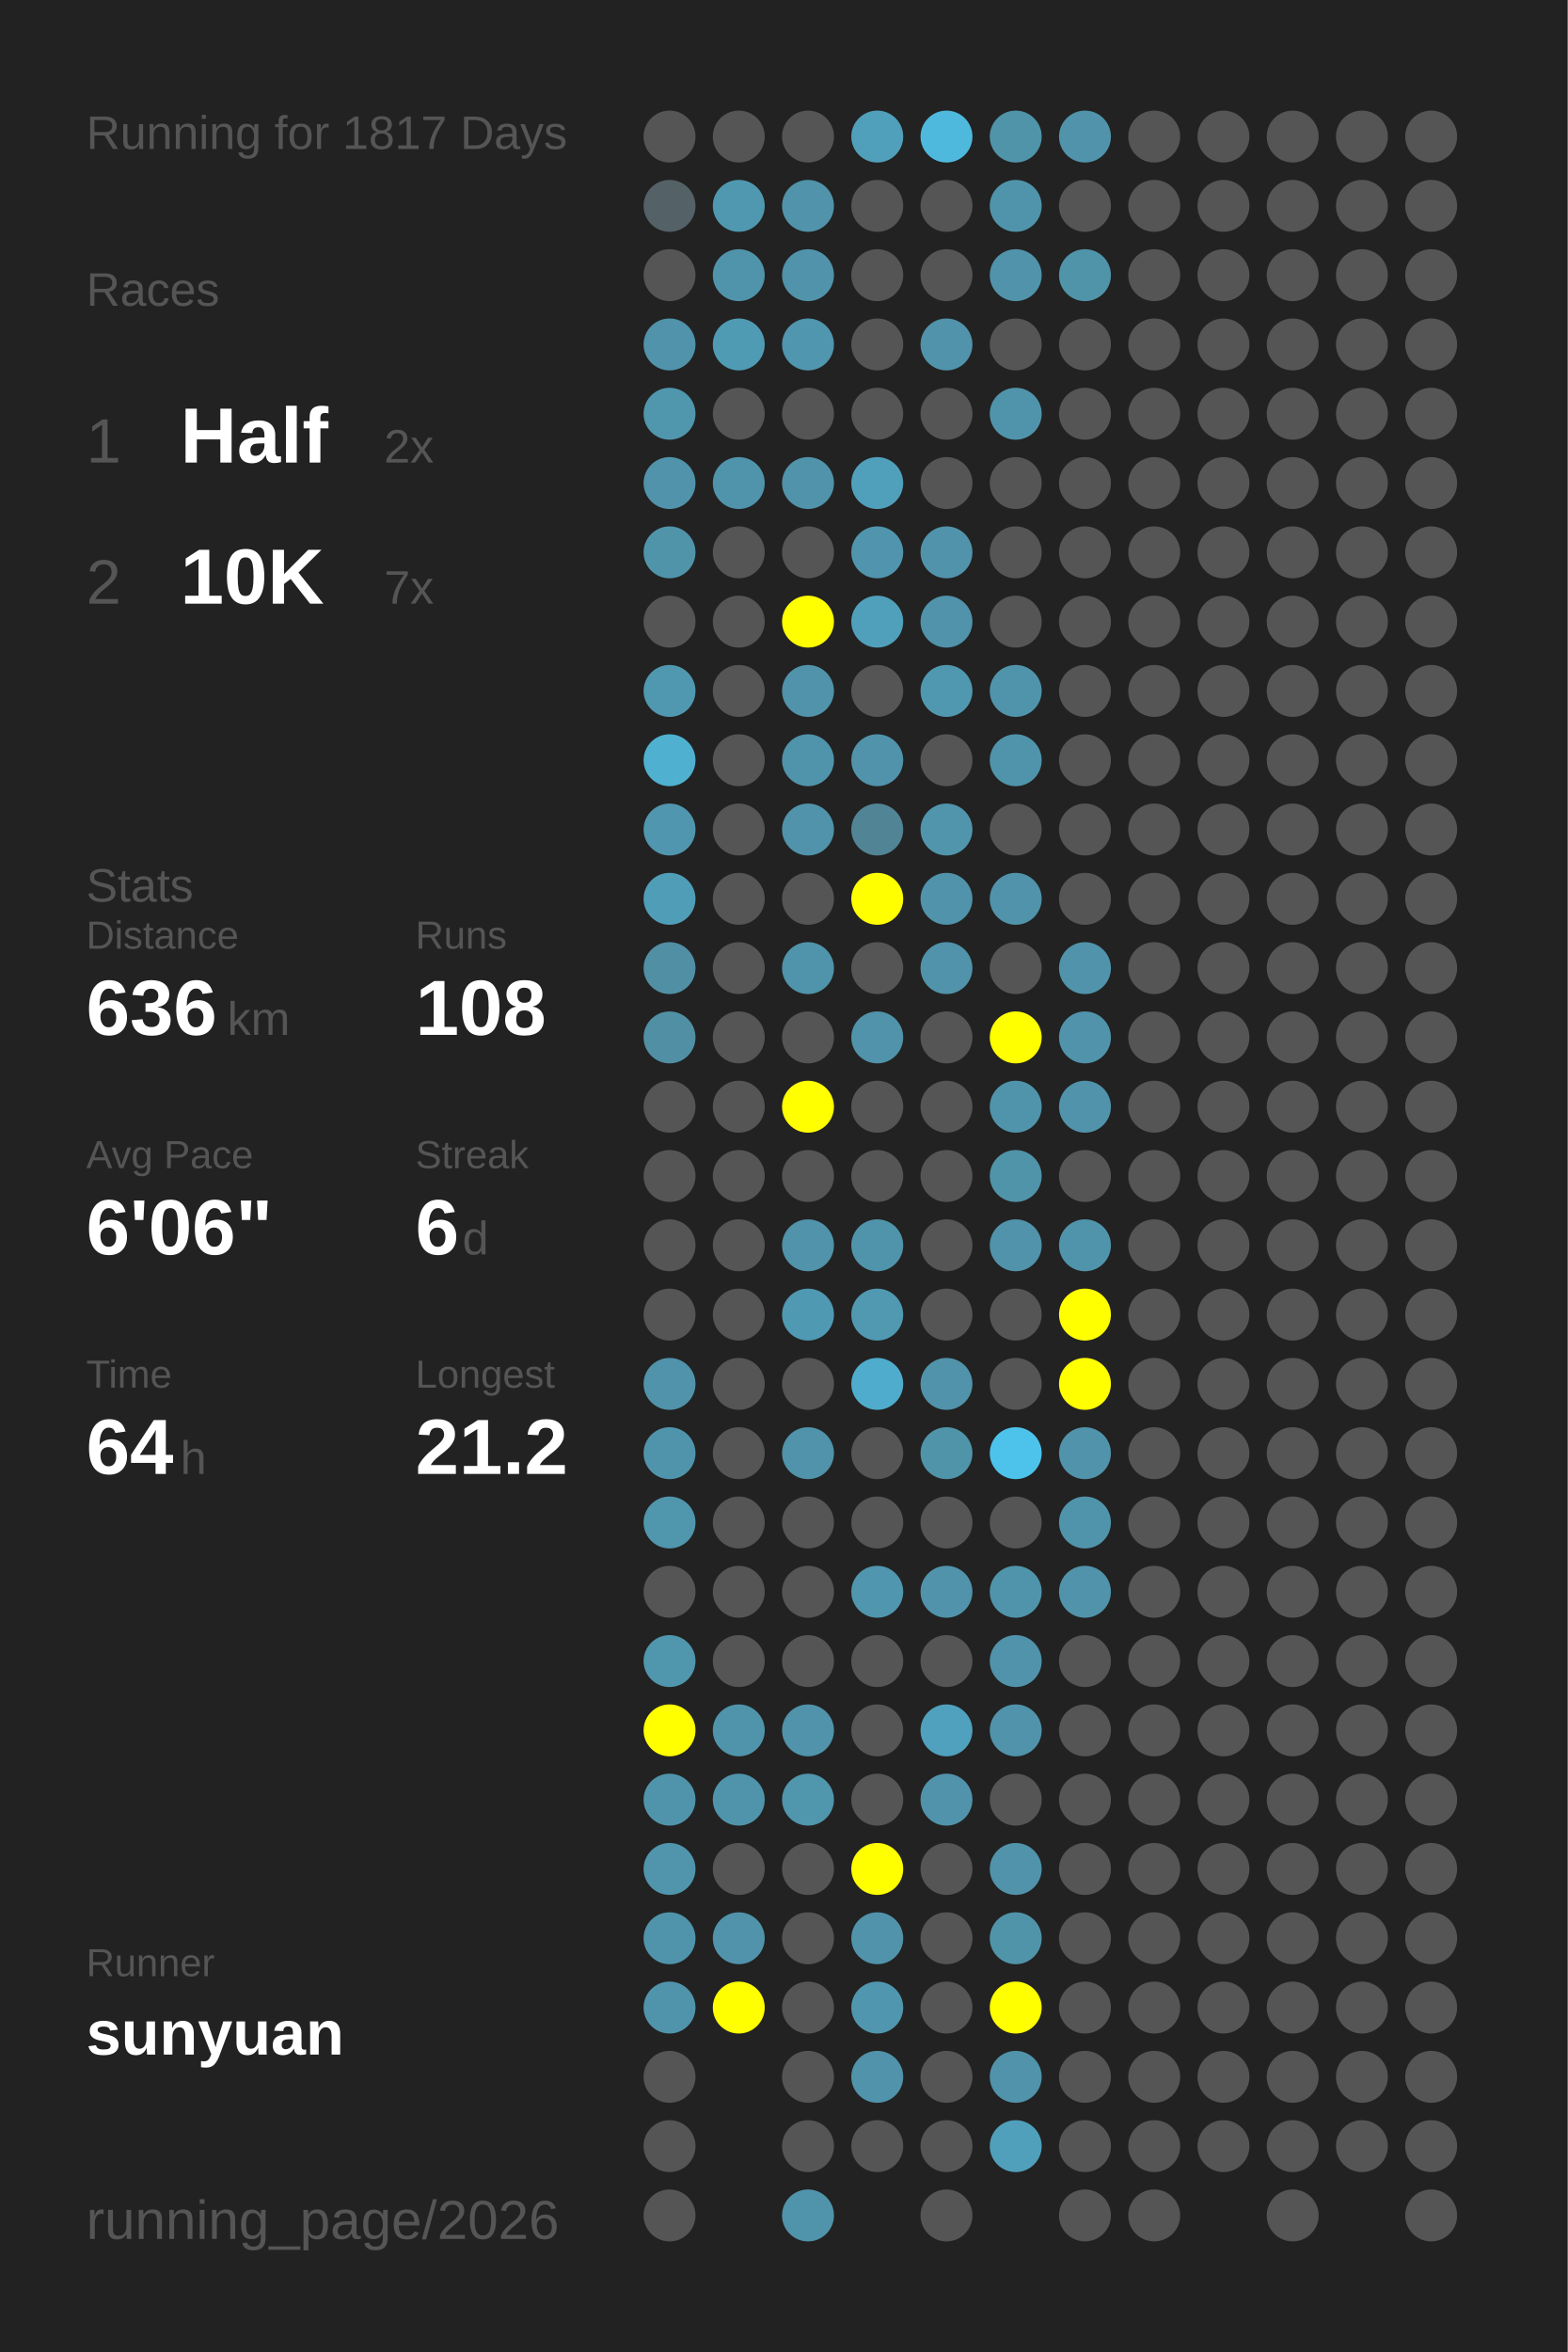
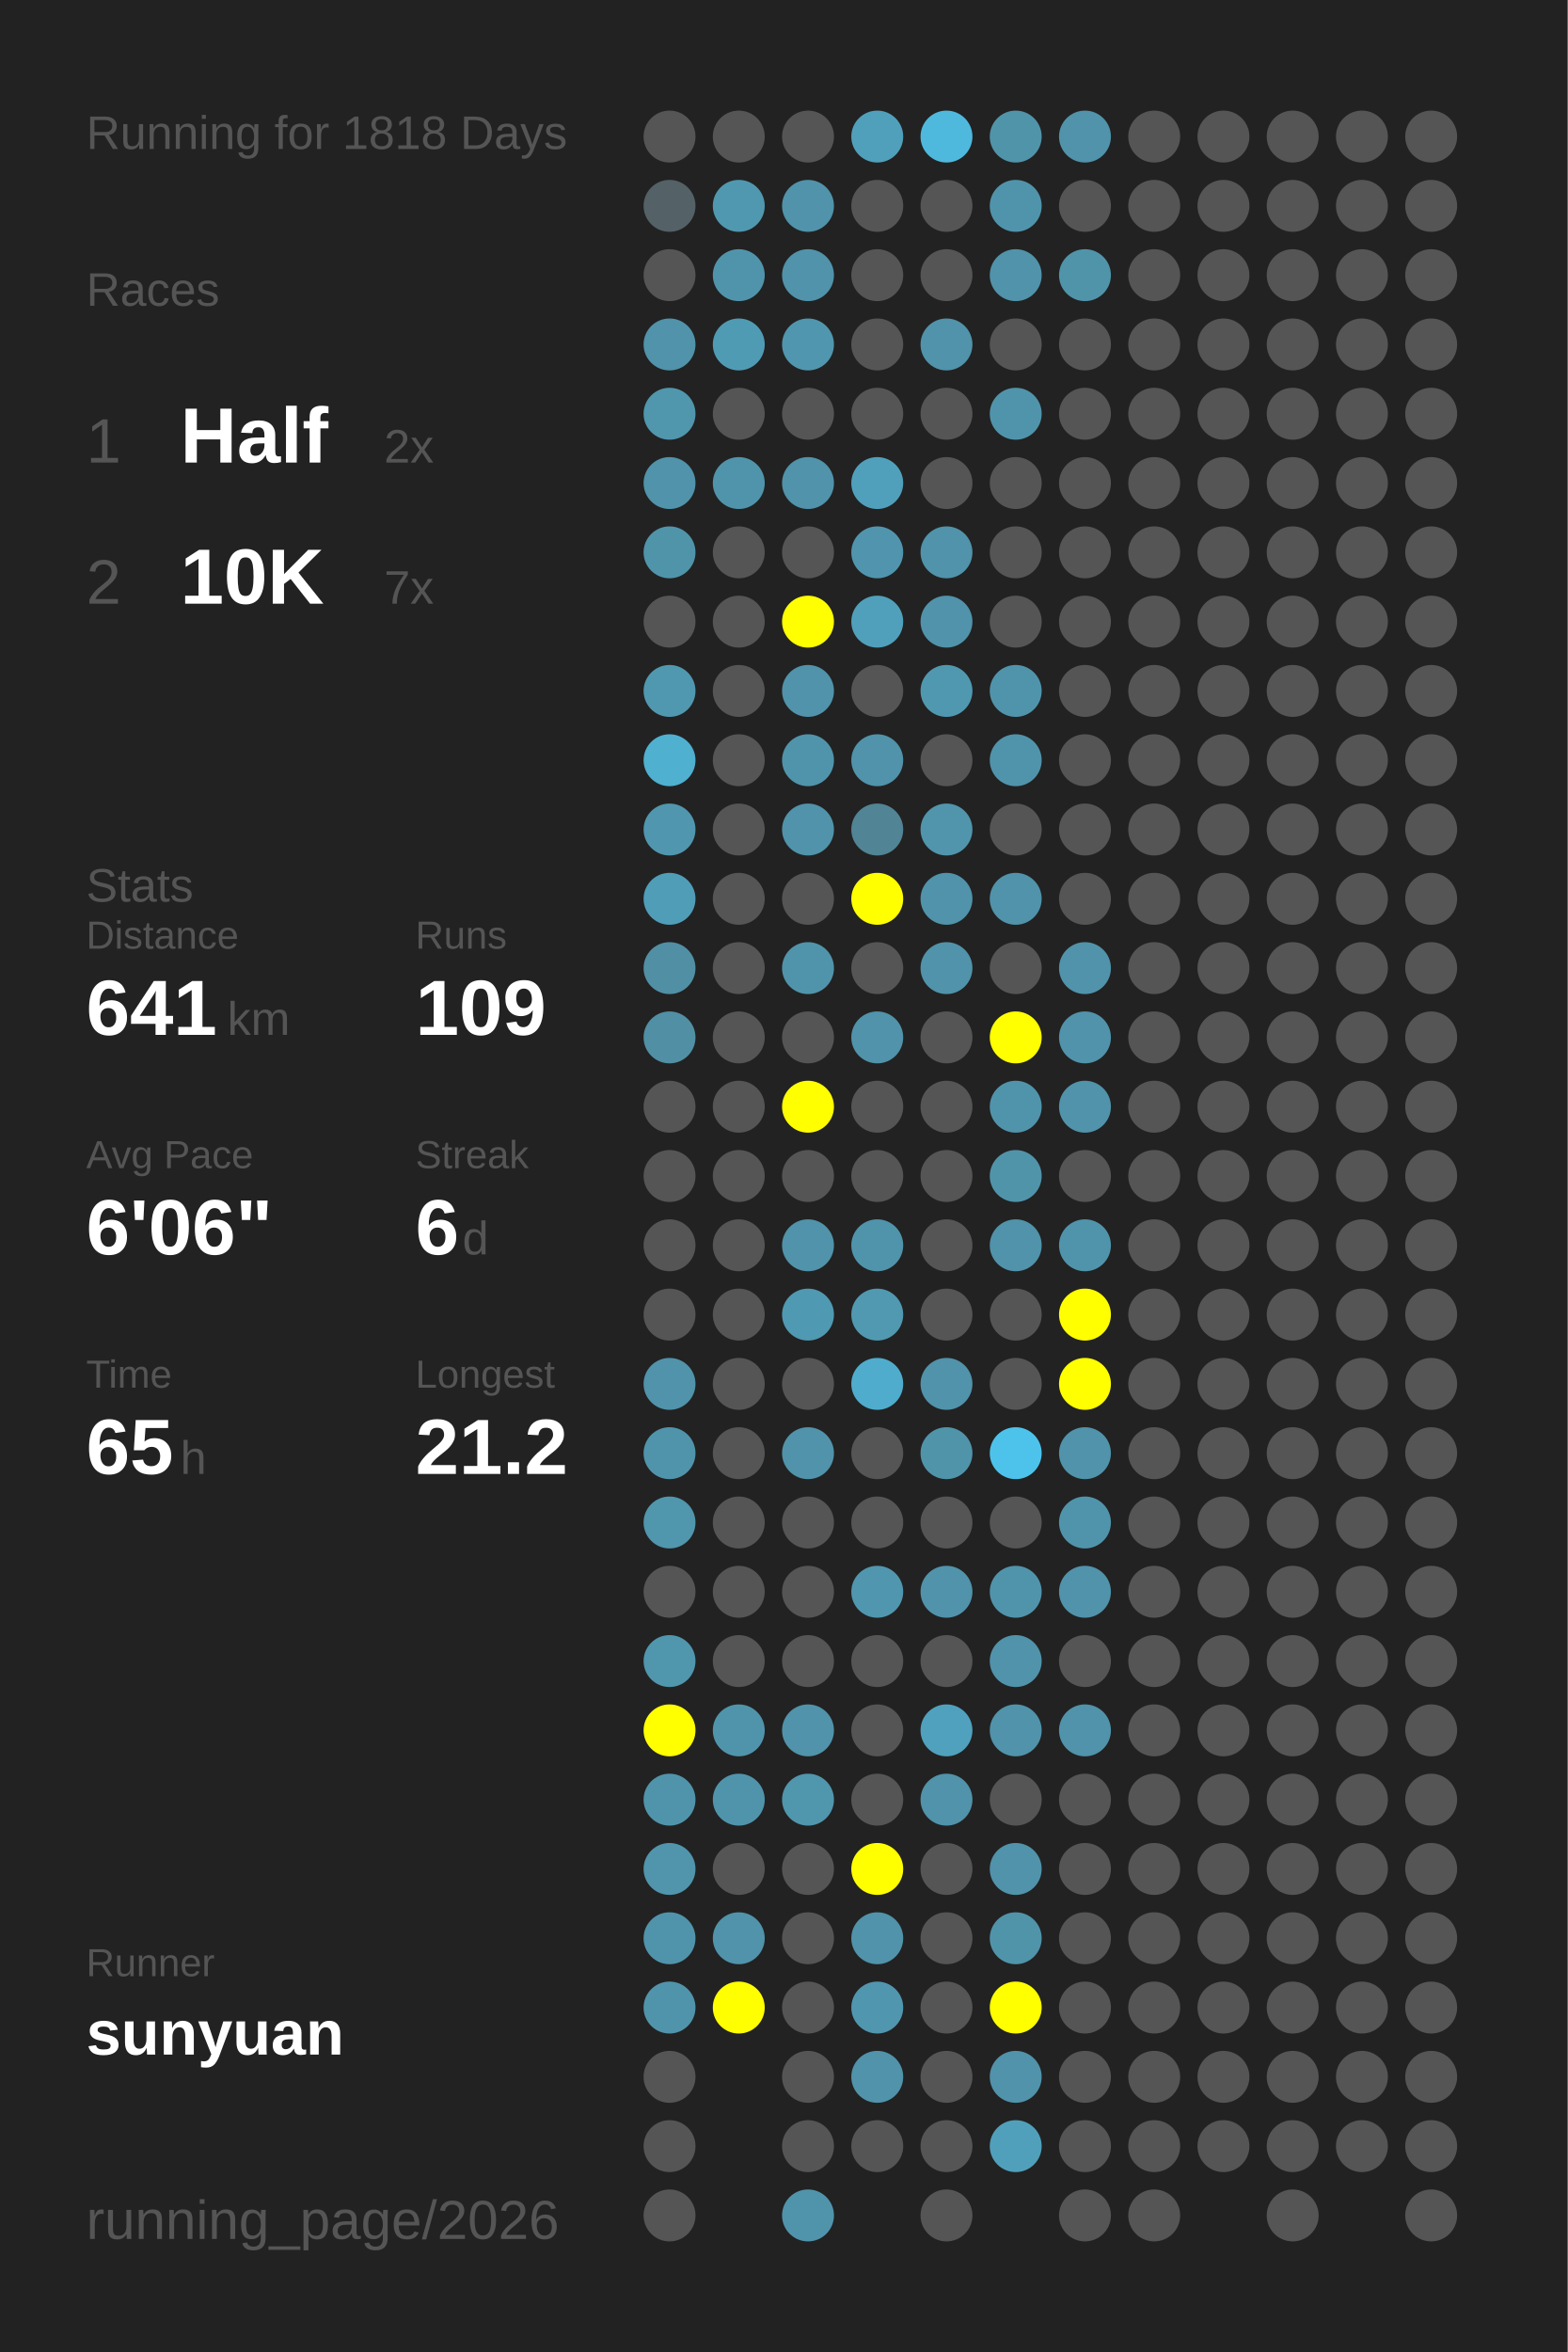
<svg xmlns="http://www.w3.org/2000/svg" baseProfile="full" height="300mm" version="1.1" viewBox="0,0,200,300" width="200mm">
  <defs />
  <rect fill="#222222" height="300" width="200" x="0" y="0" />
-   <text fill="#555555" style="font-size:6px; font-family:Arial;" x="11" y="19">Running for 1817 Days</text>
+   <text fill="#555555" style="font-size:6px; font-family:Arial;" x="11" y="19">Running for 1818 Days</text>
  <text fill="#555555" style="font-size:6px; font-family:Arial;" x="11" y="39">Races</text>
  <text fill="#555555" style="font-size:8px; font-family:Arial;" x="11" y="59">1</text>
  <text fill="#FFFFFF" style="font-size:10px; font-family:Arial; font-weight:bold;" x="23" y="59">Half</text>
  <text fill="#555555" style="font-size:6px; font-family:Arial;" x="49" y="59">2x</text>
  <text fill="#555555" style="font-size:8px; font-family:Arial;" x="11" y="77">2</text>
  <text fill="#FFFFFF" style="font-size:10px; font-family:Arial; font-weight:bold;" x="23" y="77">10K</text>
  <text fill="#555555" style="font-size:6px; font-family:Arial;" x="49" y="77">7x</text>
  <text fill="#555555" style="font-size:6px; font-family:Arial;" x="11" y="115">Stats</text>
  <text fill="#555555" style="font-size:5px; font-family:Arial;" x="11" y="121">Distance</text>
-   <text fill="#FFFFFF" style="font-size:10px; font-family:Arial; font-weight:bold;" x="11" y="132">636</text>
+   <text fill="#FFFFFF" style="font-size:10px; font-family:Arial; font-weight:bold;" x="11" y="132">641</text>
  <text fill="#555555" style="font-size:6px; font-family:Arial;" x="29" y="132">km</text>
  <text fill="#555555" style="font-size:5px; font-family:Arial;" x="53" y="121">Runs</text>
-   <text fill="#FFFFFF" style="font-size:10px; font-family:Arial; font-weight:bold;" x="53" y="132">108</text>
+   <text fill="#FFFFFF" style="font-size:10px; font-family:Arial; font-weight:bold;" x="53" y="132">109</text>
  <text fill="#555555" style="font-size:5px; font-family:Arial;" x="11" y="149">Avg Pace</text>
  <text fill="#FFFFFF" style="font-size:10px; font-family:Arial; font-weight:bold;" x="11" y="160">6'06"</text>
  <text fill="#555555" style="font-size:5px; font-family:Arial;" x="53" y="149">Streak</text>
  <text fill="#FFFFFF" style="font-size:10px; font-family:Arial; font-weight:bold;" x="53" y="160">6</text>
  <text fill="#555555" style="font-size:6px; font-family:Arial;" x="59" y="160">d</text>
  <text fill="#555555" style="font-size:5px; font-family:Arial;" x="11" y="177">Time</text>
-   <text fill="#FFFFFF" style="font-size:10px; font-family:Arial; font-weight:bold;" x="11" y="188">64</text>
+   <text fill="#FFFFFF" style="font-size:10px; font-family:Arial; font-weight:bold;" x="11" y="188">65</text>
  <text fill="#555555" style="font-size:6px; font-family:Arial;" x="23" y="188">h</text>
  <text fill="#555555" style="font-size:5px; font-family:Arial;" x="53" y="177">Longest</text>
  <text fill="#FFFFFF" style="font-size:10px; font-family:Arial; font-weight:bold;" x="53" y="188">21.2</text>
  <text fill="#555555" style="font-size:5px; font-family:Arial;" x="11" y="252.065">Runner</text>
  <text fill="#FFFFFF" style="font-size:8px; font-family:Arial; font-weight:bold;" x="11" y="262.065">sunyuan</text>
  <text fill="#555555" style="font-size:7px; font-family:Arial;" x="11" y="285.581">running_page/2026</text>
  <circle cx="85.417" cy="17.419" fill="#555555" r="3.312" />
  <circle cx="85.417" cy="26.258" fill="#546166" r="3.312" />
  <circle cx="85.417" cy="35.097" fill="#555555" r="3.312" />
  <circle cx="85.417" cy="43.935" fill="#5093aa" r="3.312" />
  <circle cx="85.417" cy="52.774" fill="#5096ad" r="3.312" />
  <circle cx="85.417" cy="61.613" fill="#5093aa" r="3.312" />
  <circle cx="85.417" cy="70.452" fill="#5094aa" r="3.312" />
  <circle cx="85.417" cy="79.29" fill="#555555" r="3.312" />
  <circle cx="85.417" cy="88.129" fill="#5098b0" r="3.312" />
  <circle cx="85.417" cy="96.968" fill="#4fb0d0" r="3.312" />
  <circle cx="85.417" cy="105.806" fill="#5096ae" r="3.312" />
  <circle cx="85.417" cy="114.645" fill="#509db8" r="3.312" />
  <circle cx="85.417" cy="123.484" fill="#518fa5" r="3.312" />
  <circle cx="85.417" cy="132.323" fill="#518fa4" r="3.312" />
  <circle cx="85.417" cy="141.161" fill="#555555" r="3.312" />
  <circle cx="85.417" cy="150" fill="#555555" r="3.312" />
  <circle cx="85.417" cy="158.839" fill="#555555" r="3.312" />
  <circle cx="85.417" cy="167.677" fill="#555555" r="3.312" />
  <circle cx="85.417" cy="176.516" fill="#5093aa" r="3.312" />
  <circle cx="85.417" cy="185.355" fill="#5094ab" r="3.312" />
  <circle cx="85.417" cy="194.194" fill="#5096ad" r="3.312" />
  <circle cx="85.417" cy="203.032" fill="#555555" r="3.312" />
  <circle cx="85.417" cy="211.871" fill="#5096ad" r="3.312" />
  <circle cx="85.417" cy="220.71" fill="#FFFF00" r="3.312" />
  <circle cx="85.417" cy="229.548" fill="#5094ab" r="3.312" />
  <circle cx="85.417" cy="238.387" fill="#5095ac" r="3.312" />
  <circle cx="85.417" cy="247.226" fill="#5094ab" r="3.312" />
  <circle cx="85.417" cy="256.065" fill="#5094ab" r="3.312" />
  <circle cx="85.417" cy="264.903" fill="#555555" r="3.312" />
  <circle cx="85.417" cy="273.742" fill="#555555" r="3.312" />
  <circle cx="85.417" cy="282.581" fill="#555555" r="3.312" />
  <circle cx="94.25" cy="17.419" fill="#555555" r="3.312" />
  <circle cx="94.25" cy="26.258" fill="#5098b0" r="3.312" />
  <circle cx="94.25" cy="35.097" fill="#5094ab" r="3.312" />
  <circle cx="94.25" cy="43.935" fill="#509bb4" r="3.312" />
  <circle cx="94.25" cy="52.774" fill="#555555" r="3.312" />
  <circle cx="94.25" cy="61.613" fill="#5094ab" r="3.312" />
  <circle cx="94.25" cy="70.452" fill="#555555" r="3.312" />
  <circle cx="94.25" cy="79.29" fill="#555555" r="3.312" />
  <circle cx="94.25" cy="88.129" fill="#555555" r="3.312" />
  <circle cx="94.25" cy="96.968" fill="#555555" r="3.312" />
  <circle cx="94.25" cy="105.806" fill="#555555" r="3.312" />
  <circle cx="94.25" cy="114.645" fill="#555555" r="3.312" />
  <circle cx="94.25" cy="123.484" fill="#555555" r="3.312" />
  <circle cx="94.25" cy="132.323" fill="#555555" r="3.312" />
  <circle cx="94.25" cy="141.161" fill="#555555" r="3.312" />
  <circle cx="94.25" cy="150" fill="#555555" r="3.312" />
  <circle cx="94.25" cy="158.839" fill="#555555" r="3.312" />
  <circle cx="94.25" cy="167.677" fill="#555555" r="3.312" />
  <circle cx="94.25" cy="176.516" fill="#555555" r="3.312" />
  <circle cx="94.25" cy="185.355" fill="#555555" r="3.312" />
  <circle cx="94.25" cy="194.194" fill="#555555" r="3.312" />
  <circle cx="94.25" cy="203.032" fill="#555555" r="3.312" />
  <circle cx="94.25" cy="211.871" fill="#555555" r="3.312" />
  <circle cx="94.25" cy="220.71" fill="#5094ab" r="3.312" />
  <circle cx="94.25" cy="229.548" fill="#5094ab" r="3.312" />
  <circle cx="94.25" cy="238.387" fill="#555555" r="3.312" />
  <circle cx="94.25" cy="247.226" fill="#5093aa" r="3.312" />
  <circle cx="94.25" cy="256.065" fill="#FFFF00" r="3.312" />
  <circle cx="103.083" cy="17.419" fill="#555555" r="3.312" />
  <circle cx="103.083" cy="26.258" fill="#5093aa" r="3.312" />
  <circle cx="103.083" cy="35.097" fill="#5093aa" r="3.312" />
  <circle cx="103.083" cy="43.935" fill="#5096ae" r="3.312" />
  <circle cx="103.083" cy="52.774" fill="#555555" r="3.312" />
  <circle cx="103.083" cy="61.613" fill="#5093aa" r="3.312" />
  <circle cx="103.083" cy="70.452" fill="#555555" r="3.312" />
  <circle cx="103.083" cy="79.29" fill="#FFFF00" r="3.312" />
  <circle cx="103.083" cy="88.129" fill="#5093aa" r="3.312" />
  <circle cx="103.083" cy="96.968" fill="#5094ab" r="3.312" />
  <circle cx="103.083" cy="105.806" fill="#5093aa" r="3.312" />
  <circle cx="103.083" cy="114.645" fill="#555555" r="3.312" />
  <circle cx="103.083" cy="123.484" fill="#5094ab" r="3.312" />
  <circle cx="103.083" cy="132.323" fill="#555555" r="3.312" />
  <circle cx="103.083" cy="141.161" fill="#FFFF00" r="3.312" />
  <circle cx="103.083" cy="150" fill="#555555" r="3.312" />
  <circle cx="103.083" cy="158.839" fill="#5093aa" r="3.312" />
  <circle cx="103.083" cy="167.677" fill="#5099b2" r="3.312" />
  <circle cx="103.083" cy="176.516" fill="#555555" r="3.312" />
  <circle cx="103.083" cy="185.355" fill="#5093aa" r="3.312" />
  <circle cx="103.083" cy="194.194" fill="#555555" r="3.312" />
  <circle cx="103.083" cy="203.032" fill="#555555" r="3.312" />
  <circle cx="103.083" cy="211.871" fill="#555555" r="3.312" />
  <circle cx="103.083" cy="220.71" fill="#5093aa" r="3.312" />
  <circle cx="103.083" cy="229.548" fill="#5096ad" r="3.312" />
  <circle cx="103.083" cy="238.387" fill="#555555" r="3.312" />
  <circle cx="103.083" cy="247.226" fill="#555555" r="3.312" />
  <circle cx="103.083" cy="256.065" fill="#555555" r="3.312" />
  <circle cx="103.083" cy="264.903" fill="#555555" r="3.312" />
  <circle cx="103.083" cy="273.742" fill="#555555" r="3.312" />
  <circle cx="103.083" cy="282.581" fill="#5094ab" r="3.312" />
  <circle cx="111.917" cy="17.419" fill="#50a0bb" r="3.312" />
  <circle cx="111.917" cy="26.258" fill="#555555" r="3.312" />
  <circle cx="111.917" cy="35.097" fill="#555555" r="3.312" />
  <circle cx="111.917" cy="43.935" fill="#555555" r="3.312" />
  <circle cx="111.917" cy="52.774" fill="#555555" r="3.312" />
  <circle cx="111.917" cy="61.613" fill="#50a0bc" r="3.312" />
  <circle cx="111.917" cy="70.452" fill="#5095ad" r="3.312" />
  <circle cx="111.917" cy="79.29" fill="#50a0bb" r="3.312" />
  <circle cx="111.917" cy="88.129" fill="#555555" r="3.312" />
  <circle cx="111.917" cy="96.968" fill="#5093aa" r="3.312" />
  <circle cx="111.917" cy="105.806" fill="#518495" r="3.312" />
  <circle cx="111.917" cy="114.645" fill="#FFFF00" r="3.312" />
  <circle cx="111.917" cy="123.484" fill="#555555" r="3.312" />
  <circle cx="111.917" cy="132.323" fill="#5093aa" r="3.312" />
  <circle cx="111.917" cy="141.161" fill="#555555" r="3.312" />
  <circle cx="111.917" cy="150" fill="#555555" r="3.312" />
  <circle cx="111.917" cy="158.839" fill="#5094ab" r="3.312" />
  <circle cx="111.917" cy="167.677" fill="#5099b1" r="3.312" />
  <circle cx="111.917" cy="176.516" fill="#4faccc" r="3.312" />
  <circle cx="111.917" cy="185.355" fill="#555555" r="3.312" />
  <circle cx="111.917" cy="194.194" fill="#555555" r="3.312" />
  <circle cx="111.917" cy="203.032" fill="#5096ae" r="3.312" />
  <circle cx="111.917" cy="211.871" fill="#555555" r="3.312" />
  <circle cx="111.917" cy="220.71" fill="#555555" r="3.312" />
  <circle cx="111.917" cy="229.548" fill="#555555" r="3.312" />
  <circle cx="111.917" cy="238.387" fill="#FFFF00" r="3.312" />
  <circle cx="111.917" cy="247.226" fill="#5093aa" r="3.312" />
  <circle cx="111.917" cy="256.065" fill="#5096ae" r="3.312" />
  <circle cx="111.917" cy="264.903" fill="#5093aa" r="3.312" />
  <circle cx="111.917" cy="273.742" fill="#555555" r="3.312" />
  <circle cx="120.75" cy="17.419" fill="#4eb9dd" r="3.312" />
  <circle cx="120.75" cy="26.258" fill="#555555" r="3.312" />
  <circle cx="120.75" cy="35.097" fill="#555555" r="3.312" />
  <circle cx="120.75" cy="43.935" fill="#5093aa" r="3.312" />
  <circle cx="120.75" cy="52.774" fill="#555555" r="3.312" />
  <circle cx="120.75" cy="61.613" fill="#555555" r="3.312" />
  <circle cx="120.75" cy="70.452" fill="#5093aa" r="3.312" />
  <circle cx="120.75" cy="79.29" fill="#5093aa" r="3.312" />
  <circle cx="120.75" cy="88.129" fill="#5098b0" r="3.312" />
  <circle cx="120.75" cy="96.968" fill="#555555" r="3.312" />
  <circle cx="120.75" cy="105.806" fill="#5095ac" r="3.312" />
  <circle cx="120.75" cy="114.645" fill="#5093aa" r="3.312" />
  <circle cx="120.75" cy="123.484" fill="#5093aa" r="3.312" />
  <circle cx="120.75" cy="132.323" fill="#555555" r="3.312" />
  <circle cx="120.75" cy="141.161" fill="#555555" r="3.312" />
  <circle cx="120.75" cy="150" fill="#555555" r="3.312" />
  <circle cx="120.75" cy="158.839" fill="#555555" r="3.312" />
  <circle cx="120.75" cy="167.677" fill="#555555" r="3.312" />
  <circle cx="120.75" cy="176.516" fill="#5093aa" r="3.312" />
  <circle cx="120.75" cy="185.355" fill="#5094aa" r="3.312" />
  <circle cx="120.75" cy="194.194" fill="#555555" r="3.312" />
  <circle cx="120.75" cy="203.032" fill="#5093aa" r="3.312" />
  <circle cx="120.75" cy="211.871" fill="#555555" r="3.312" />
  <circle cx="120.75" cy="220.71" fill="#50a1bd" r="3.312" />
  <circle cx="120.75" cy="229.548" fill="#5093aa" r="3.312" />
  <circle cx="120.75" cy="238.387" fill="#555555" r="3.312" />
  <circle cx="120.75" cy="247.226" fill="#555555" r="3.312" />
  <circle cx="120.75" cy="256.065" fill="#555555" r="3.312" />
  <circle cx="120.75" cy="264.903" fill="#555555" r="3.312" />
  <circle cx="120.75" cy="273.742" fill="#555555" r="3.312" />
  <circle cx="120.75" cy="282.581" fill="#555555" r="3.312" />
  <circle cx="129.583" cy="17.419" fill="#5094aa" r="3.312" />
  <circle cx="129.583" cy="26.258" fill="#5094ab" r="3.312" />
  <circle cx="129.583" cy="35.097" fill="#5093aa" r="3.312" />
  <circle cx="129.583" cy="43.935" fill="#555555" r="3.312" />
  <circle cx="129.583" cy="52.774" fill="#5094ab" r="3.312" />
  <circle cx="129.583" cy="61.613" fill="#555555" r="3.312" />
  <circle cx="129.583" cy="70.452" fill="#555555" r="3.312" />
  <circle cx="129.583" cy="79.29" fill="#555555" r="3.312" />
  <circle cx="129.583" cy="88.129" fill="#5094ab" r="3.312" />
  <circle cx="129.583" cy="96.968" fill="#5094ab" r="3.312" />
  <circle cx="129.583" cy="105.806" fill="#555555" r="3.312" />
  <circle cx="129.583" cy="114.645" fill="#5093aa" r="3.312" />
  <circle cx="129.583" cy="123.484" fill="#555555" r="3.312" />
  <circle cx="129.583" cy="132.323" fill="#FFFF00" r="3.312" />
  <circle cx="129.583" cy="141.161" fill="#5094ab" r="3.312" />
  <circle cx="129.583" cy="150" fill="#5094aa" r="3.312" />
  <circle cx="129.583" cy="158.839" fill="#5093aa" r="3.312" />
  <circle cx="129.583" cy="167.677" fill="#555555" r="3.312" />
  <circle cx="129.583" cy="176.516" fill="#555555" r="3.312" />
  <circle cx="129.583" cy="185.355" fill="#4dc3eb" r="3.312" />
  <circle cx="129.583" cy="194.194" fill="#555555" r="3.312" />
  <circle cx="129.583" cy="203.032" fill="#5094ab" r="3.312" />
  <circle cx="129.583" cy="211.871" fill="#5093aa" r="3.312" />
  <circle cx="129.583" cy="220.71" fill="#5093aa" r="3.312" />
  <circle cx="129.583" cy="229.548" fill="#555555" r="3.312" />
  <circle cx="129.583" cy="238.387" fill="#5093aa" r="3.312" />
  <circle cx="129.583" cy="247.226" fill="#5094aa" r="3.312" />
  <circle cx="129.583" cy="256.065" fill="#FFFF00" r="3.312" />
  <circle cx="129.583" cy="264.903" fill="#5093aa" r="3.312" />
  <circle cx="129.583" cy="273.742" fill="#50a0bb" r="3.312" />
  <circle cx="138.417" cy="17.419" fill="#5093aa" r="3.312" />
  <circle cx="138.417" cy="26.258" fill="#555555" r="3.312" />
  <circle cx="138.417" cy="35.097" fill="#5094aa" r="3.312" />
  <circle cx="138.417" cy="43.935" fill="#555555" r="3.312" />
  <circle cx="138.417" cy="52.774" fill="#555555" r="3.312" />
  <circle cx="138.417" cy="61.613" fill="#555555" r="3.312" />
  <circle cx="138.417" cy="70.452" fill="#555555" r="3.312" />
  <circle cx="138.417" cy="79.29" fill="#555555" r="3.312" />
  <circle cx="138.417" cy="88.129" fill="#555555" r="3.312" />
  <circle cx="138.417" cy="96.968" fill="#555555" r="3.312" />
  <circle cx="138.417" cy="105.806" fill="#555555" r="3.312" />
  <circle cx="138.417" cy="114.645" fill="#555555" r="3.312" />
  <circle cx="138.417" cy="123.484" fill="#5093aa" r="3.312" />
  <circle cx="138.417" cy="132.323" fill="#5093aa" r="3.312" />
  <circle cx="138.417" cy="141.161" fill="#5093aa" r="3.312" />
  <circle cx="138.417" cy="150" fill="#555555" r="3.312" />
  <circle cx="138.417" cy="158.839" fill="#5094ab" r="3.312" />
  <circle cx="138.417" cy="167.677" fill="#FFFF00" r="3.312" />
  <circle cx="138.417" cy="176.516" fill="#FFFF00" r="3.312" />
  <circle cx="138.417" cy="185.355" fill="#5093aa" r="3.312" />
  <circle cx="138.417" cy="194.194" fill="#5094ab" r="3.312" />
  <circle cx="138.417" cy="203.032" fill="#5093aa" r="3.312" />
  <circle cx="138.417" cy="211.871" fill="#555555" r="3.312" />
-   <circle cx="138.417" cy="220.71" fill="#555555" r="3.312" />
+   <circle cx="138.417" cy="220.71" fill="#5093aa" r="3.312" />
  <circle cx="138.417" cy="229.548" fill="#555555" r="3.312" />
  <circle cx="138.417" cy="238.387" fill="#555555" r="3.312" />
  <circle cx="138.417" cy="247.226" fill="#555555" r="3.312" />
  <circle cx="138.417" cy="256.065" fill="#555555" r="3.312" />
  <circle cx="138.417" cy="264.903" fill="#555555" r="3.312" />
  <circle cx="138.417" cy="273.742" fill="#555555" r="3.312" />
  <circle cx="138.417" cy="282.581" fill="#555555" r="3.312" />
  <circle cx="147.25" cy="17.419" fill="#555555" r="3.312" />
  <circle cx="147.25" cy="26.258" fill="#555555" r="3.312" />
  <circle cx="147.25" cy="35.097" fill="#555555" r="3.312" />
  <circle cx="147.25" cy="43.935" fill="#555555" r="3.312" />
  <circle cx="147.25" cy="52.774" fill="#555555" r="3.312" />
  <circle cx="147.25" cy="61.613" fill="#555555" r="3.312" />
  <circle cx="147.25" cy="70.452" fill="#555555" r="3.312" />
  <circle cx="147.25" cy="79.29" fill="#555555" r="3.312" />
  <circle cx="147.25" cy="88.129" fill="#555555" r="3.312" />
  <circle cx="147.25" cy="96.968" fill="#555555" r="3.312" />
  <circle cx="147.25" cy="105.806" fill="#555555" r="3.312" />
  <circle cx="147.25" cy="114.645" fill="#555555" r="3.312" />
  <circle cx="147.25" cy="123.484" fill="#555555" r="3.312" />
  <circle cx="147.25" cy="132.323" fill="#555555" r="3.312" />
  <circle cx="147.25" cy="141.161" fill="#555555" r="3.312" />
  <circle cx="147.25" cy="150" fill="#555555" r="3.312" />
  <circle cx="147.25" cy="158.839" fill="#555555" r="3.312" />
  <circle cx="147.25" cy="167.677" fill="#555555" r="3.312" />
  <circle cx="147.25" cy="176.516" fill="#555555" r="3.312" />
  <circle cx="147.25" cy="185.355" fill="#555555" r="3.312" />
  <circle cx="147.25" cy="194.194" fill="#555555" r="3.312" />
  <circle cx="147.25" cy="203.032" fill="#555555" r="3.312" />
  <circle cx="147.25" cy="211.871" fill="#555555" r="3.312" />
  <circle cx="147.25" cy="220.71" fill="#555555" r="3.312" />
  <circle cx="147.25" cy="229.548" fill="#555555" r="3.312" />
  <circle cx="147.25" cy="238.387" fill="#555555" r="3.312" />
  <circle cx="147.25" cy="247.226" fill="#555555" r="3.312" />
  <circle cx="147.25" cy="256.065" fill="#555555" r="3.312" />
  <circle cx="147.25" cy="264.903" fill="#555555" r="3.312" />
  <circle cx="147.25" cy="273.742" fill="#555555" r="3.312" />
  <circle cx="147.25" cy="282.581" fill="#555555" r="3.312" />
  <circle cx="156.083" cy="17.419" fill="#555555" r="3.312" />
  <circle cx="156.083" cy="26.258" fill="#555555" r="3.312" />
  <circle cx="156.083" cy="35.097" fill="#555555" r="3.312" />
  <circle cx="156.083" cy="43.935" fill="#555555" r="3.312" />
  <circle cx="156.083" cy="52.774" fill="#555555" r="3.312" />
  <circle cx="156.083" cy="61.613" fill="#555555" r="3.312" />
  <circle cx="156.083" cy="70.452" fill="#555555" r="3.312" />
  <circle cx="156.083" cy="79.29" fill="#555555" r="3.312" />
  <circle cx="156.083" cy="88.129" fill="#555555" r="3.312" />
  <circle cx="156.083" cy="96.968" fill="#555555" r="3.312" />
  <circle cx="156.083" cy="105.806" fill="#555555" r="3.312" />
  <circle cx="156.083" cy="114.645" fill="#555555" r="3.312" />
  <circle cx="156.083" cy="123.484" fill="#555555" r="3.312" />
  <circle cx="156.083" cy="132.323" fill="#555555" r="3.312" />
  <circle cx="156.083" cy="141.161" fill="#555555" r="3.312" />
  <circle cx="156.083" cy="150" fill="#555555" r="3.312" />
  <circle cx="156.083" cy="158.839" fill="#555555" r="3.312" />
  <circle cx="156.083" cy="167.677" fill="#555555" r="3.312" />
  <circle cx="156.083" cy="176.516" fill="#555555" r="3.312" />
  <circle cx="156.083" cy="185.355" fill="#555555" r="3.312" />
  <circle cx="156.083" cy="194.194" fill="#555555" r="3.312" />
  <circle cx="156.083" cy="203.032" fill="#555555" r="3.312" />
  <circle cx="156.083" cy="211.871" fill="#555555" r="3.312" />
  <circle cx="156.083" cy="220.71" fill="#555555" r="3.312" />
  <circle cx="156.083" cy="229.548" fill="#555555" r="3.312" />
  <circle cx="156.083" cy="238.387" fill="#555555" r="3.312" />
  <circle cx="156.083" cy="247.226" fill="#555555" r="3.312" />
  <circle cx="156.083" cy="256.065" fill="#555555" r="3.312" />
  <circle cx="156.083" cy="264.903" fill="#555555" r="3.312" />
  <circle cx="156.083" cy="273.742" fill="#555555" r="3.312" />
  <circle cx="164.917" cy="17.419" fill="#555555" r="3.312" />
  <circle cx="164.917" cy="26.258" fill="#555555" r="3.312" />
  <circle cx="164.917" cy="35.097" fill="#555555" r="3.312" />
  <circle cx="164.917" cy="43.935" fill="#555555" r="3.312" />
  <circle cx="164.917" cy="52.774" fill="#555555" r="3.312" />
  <circle cx="164.917" cy="61.613" fill="#555555" r="3.312" />
  <circle cx="164.917" cy="70.452" fill="#555555" r="3.312" />
  <circle cx="164.917" cy="79.29" fill="#555555" r="3.312" />
  <circle cx="164.917" cy="88.129" fill="#555555" r="3.312" />
  <circle cx="164.917" cy="96.968" fill="#555555" r="3.312" />
  <circle cx="164.917" cy="105.806" fill="#555555" r="3.312" />
  <circle cx="164.917" cy="114.645" fill="#555555" r="3.312" />
  <circle cx="164.917" cy="123.484" fill="#555555" r="3.312" />
  <circle cx="164.917" cy="132.323" fill="#555555" r="3.312" />
  <circle cx="164.917" cy="141.161" fill="#555555" r="3.312" />
  <circle cx="164.917" cy="150" fill="#555555" r="3.312" />
  <circle cx="164.917" cy="158.839" fill="#555555" r="3.312" />
  <circle cx="164.917" cy="167.677" fill="#555555" r="3.312" />
  <circle cx="164.917" cy="176.516" fill="#555555" r="3.312" />
  <circle cx="164.917" cy="185.355" fill="#555555" r="3.312" />
  <circle cx="164.917" cy="194.194" fill="#555555" r="3.312" />
  <circle cx="164.917" cy="203.032" fill="#555555" r="3.312" />
  <circle cx="164.917" cy="211.871" fill="#555555" r="3.312" />
  <circle cx="164.917" cy="220.71" fill="#555555" r="3.312" />
  <circle cx="164.917" cy="229.548" fill="#555555" r="3.312" />
  <circle cx="164.917" cy="238.387" fill="#555555" r="3.312" />
  <circle cx="164.917" cy="247.226" fill="#555555" r="3.312" />
  <circle cx="164.917" cy="256.065" fill="#555555" r="3.312" />
  <circle cx="164.917" cy="264.903" fill="#555555" r="3.312" />
  <circle cx="164.917" cy="273.742" fill="#555555" r="3.312" />
  <circle cx="164.917" cy="282.581" fill="#555555" r="3.312" />
  <circle cx="173.75" cy="17.419" fill="#555555" r="3.312" />
  <circle cx="173.75" cy="26.258" fill="#555555" r="3.312" />
  <circle cx="173.75" cy="35.097" fill="#555555" r="3.312" />
  <circle cx="173.75" cy="43.935" fill="#555555" r="3.312" />
  <circle cx="173.75" cy="52.774" fill="#555555" r="3.312" />
  <circle cx="173.75" cy="61.613" fill="#555555" r="3.312" />
  <circle cx="173.75" cy="70.452" fill="#555555" r="3.312" />
  <circle cx="173.75" cy="79.29" fill="#555555" r="3.312" />
  <circle cx="173.75" cy="88.129" fill="#555555" r="3.312" />
  <circle cx="173.75" cy="96.968" fill="#555555" r="3.312" />
  <circle cx="173.75" cy="105.806" fill="#555555" r="3.312" />
  <circle cx="173.75" cy="114.645" fill="#555555" r="3.312" />
  <circle cx="173.75" cy="123.484" fill="#555555" r="3.312" />
  <circle cx="173.75" cy="132.323" fill="#555555" r="3.312" />
  <circle cx="173.75" cy="141.161" fill="#555555" r="3.312" />
  <circle cx="173.75" cy="150" fill="#555555" r="3.312" />
  <circle cx="173.75" cy="158.839" fill="#555555" r="3.312" />
  <circle cx="173.75" cy="167.677" fill="#555555" r="3.312" />
  <circle cx="173.75" cy="176.516" fill="#555555" r="3.312" />
  <circle cx="173.75" cy="185.355" fill="#555555" r="3.312" />
  <circle cx="173.75" cy="194.194" fill="#555555" r="3.312" />
  <circle cx="173.75" cy="203.032" fill="#555555" r="3.312" />
  <circle cx="173.75" cy="211.871" fill="#555555" r="3.312" />
  <circle cx="173.75" cy="220.71" fill="#555555" r="3.312" />
  <circle cx="173.75" cy="229.548" fill="#555555" r="3.312" />
  <circle cx="173.75" cy="238.387" fill="#555555" r="3.312" />
  <circle cx="173.75" cy="247.226" fill="#555555" r="3.312" />
  <circle cx="173.75" cy="256.065" fill="#555555" r="3.312" />
  <circle cx="173.75" cy="264.903" fill="#555555" r="3.312" />
  <circle cx="173.75" cy="273.742" fill="#555555" r="3.312" />
  <circle cx="182.583" cy="17.419" fill="#555555" r="3.312" />
  <circle cx="182.583" cy="26.258" fill="#555555" r="3.312" />
  <circle cx="182.583" cy="35.097" fill="#555555" r="3.312" />
  <circle cx="182.583" cy="43.935" fill="#555555" r="3.312" />
  <circle cx="182.583" cy="52.774" fill="#555555" r="3.312" />
  <circle cx="182.583" cy="61.613" fill="#555555" r="3.312" />
  <circle cx="182.583" cy="70.452" fill="#555555" r="3.312" />
  <circle cx="182.583" cy="79.29" fill="#555555" r="3.312" />
  <circle cx="182.583" cy="88.129" fill="#555555" r="3.312" />
  <circle cx="182.583" cy="96.968" fill="#555555" r="3.312" />
  <circle cx="182.583" cy="105.806" fill="#555555" r="3.312" />
  <circle cx="182.583" cy="114.645" fill="#555555" r="3.312" />
  <circle cx="182.583" cy="123.484" fill="#555555" r="3.312" />
  <circle cx="182.583" cy="132.323" fill="#555555" r="3.312" />
  <circle cx="182.583" cy="141.161" fill="#555555" r="3.312" />
  <circle cx="182.583" cy="150" fill="#555555" r="3.312" />
  <circle cx="182.583" cy="158.839" fill="#555555" r="3.312" />
  <circle cx="182.583" cy="167.677" fill="#555555" r="3.312" />
  <circle cx="182.583" cy="176.516" fill="#555555" r="3.312" />
  <circle cx="182.583" cy="185.355" fill="#555555" r="3.312" />
  <circle cx="182.583" cy="194.194" fill="#555555" r="3.312" />
  <circle cx="182.583" cy="203.032" fill="#555555" r="3.312" />
  <circle cx="182.583" cy="211.871" fill="#555555" r="3.312" />
  <circle cx="182.583" cy="220.71" fill="#555555" r="3.312" />
  <circle cx="182.583" cy="229.548" fill="#555555" r="3.312" />
  <circle cx="182.583" cy="238.387" fill="#555555" r="3.312" />
  <circle cx="182.583" cy="247.226" fill="#555555" r="3.312" />
  <circle cx="182.583" cy="256.065" fill="#555555" r="3.312" />
  <circle cx="182.583" cy="264.903" fill="#555555" r="3.312" />
  <circle cx="182.583" cy="273.742" fill="#555555" r="3.312" />
  <circle cx="182.583" cy="282.581" fill="#555555" r="3.312" />
</svg>
